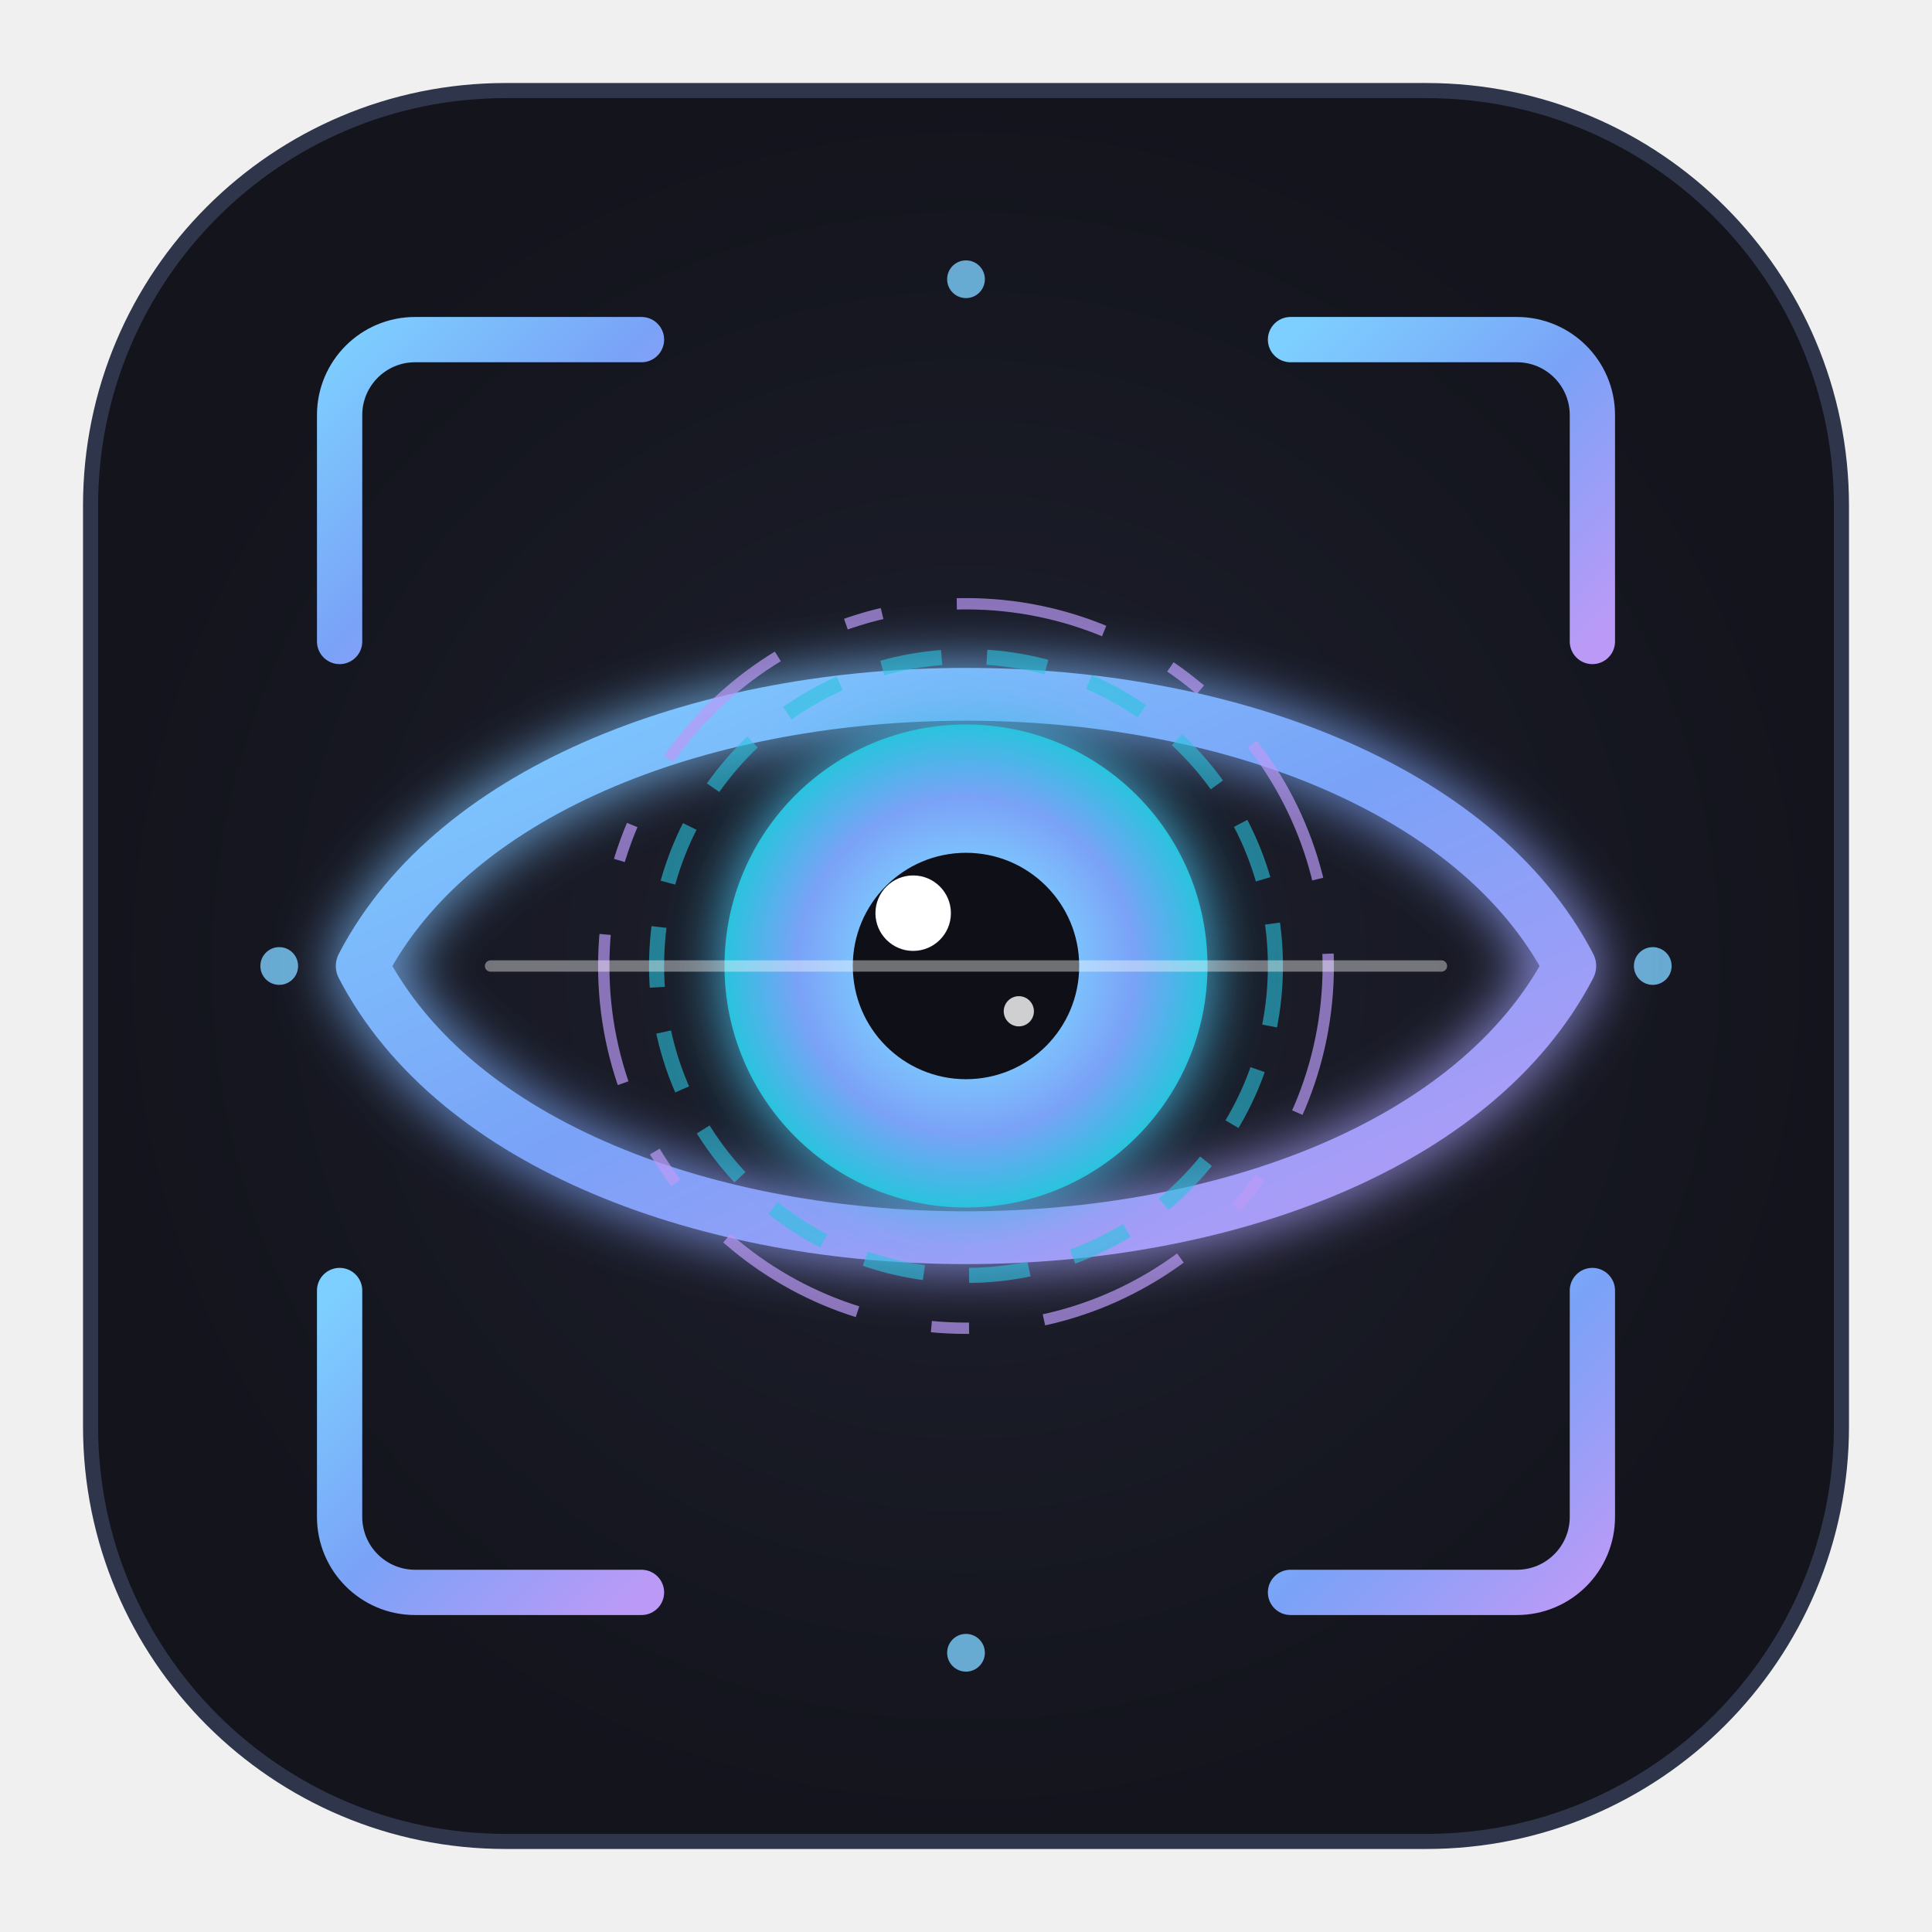
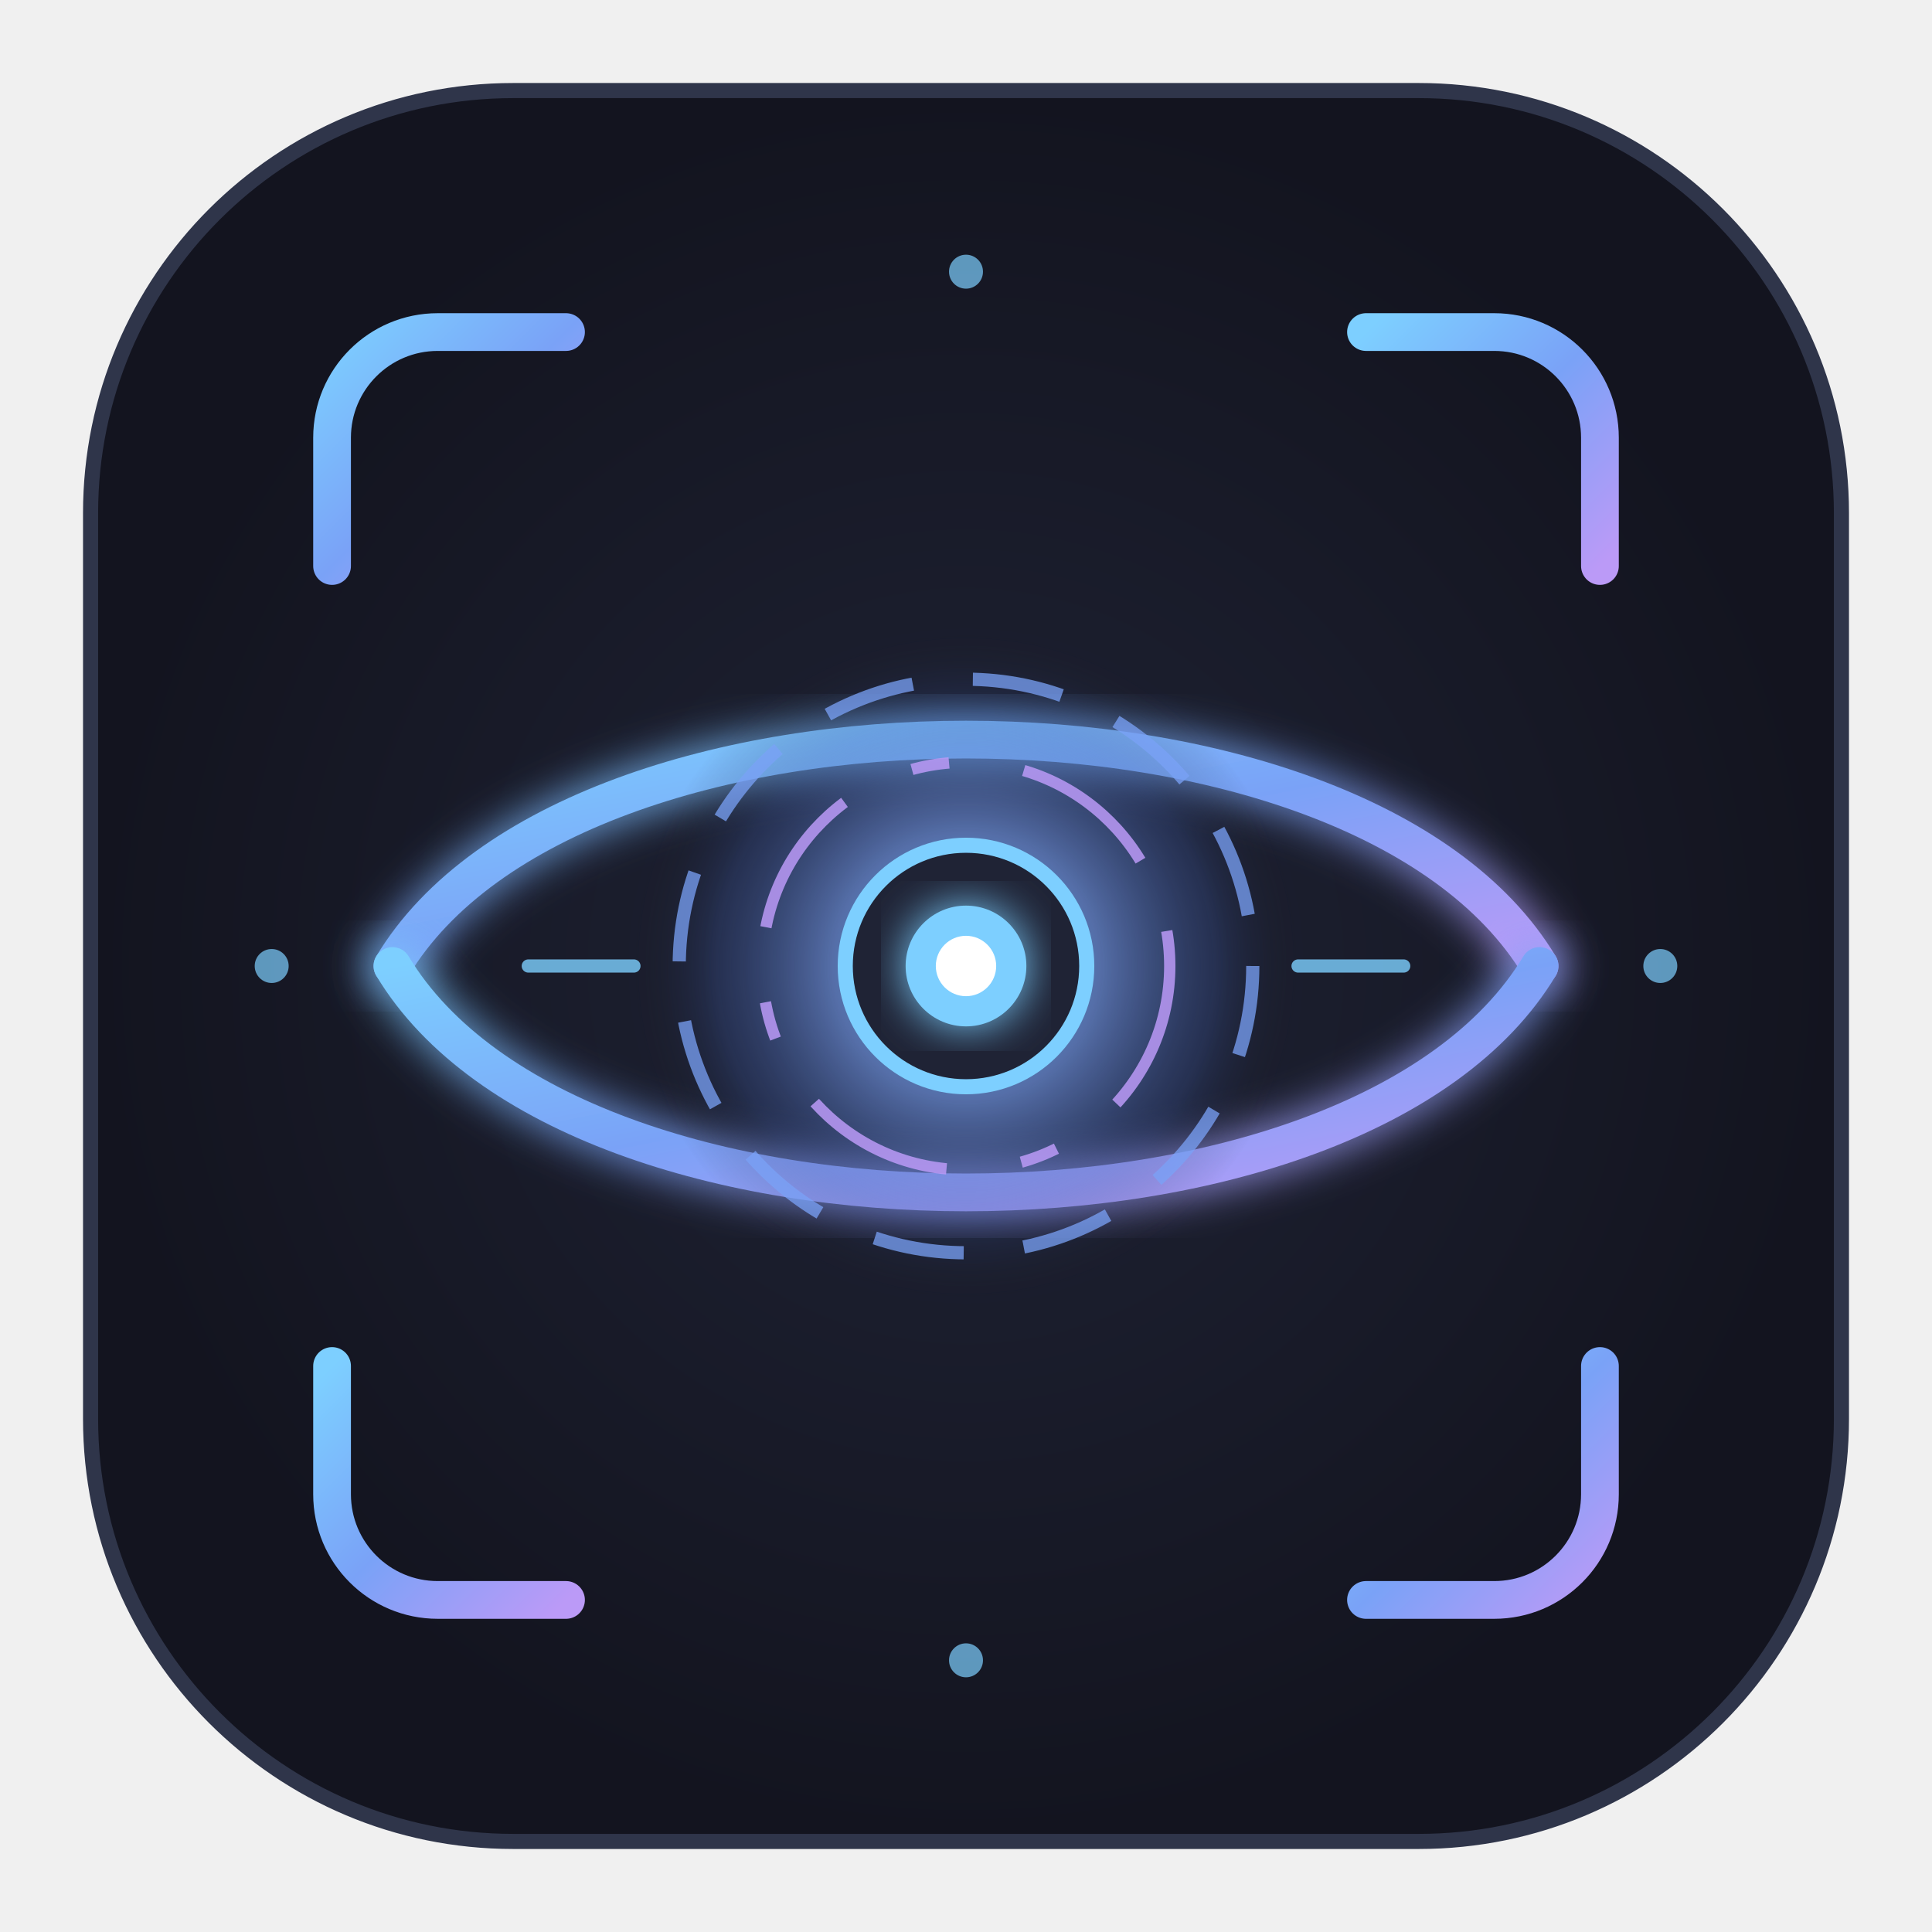
<svg xmlns="http://www.w3.org/2000/svg" viewBox="0 0 512 512" width="512" height="512">
  <defs>
    <radialGradient id="bgGrad" cx="50%" cy="50%" r="50%">
-       <stop offset="0%" stop-color="#1e202e" />
-       <stop offset="100%" stop-color="#13141c" />
+       <stop offset="0%" stop-color="#1f2335" />
+       <stop offset="100%" stop-color="#13141f" />
    </radialGradient>
    <linearGradient id="neonGlow" x1="0%" y1="0%" x2="100%" y2="100%">
      <stop offset="0%" stop-color="#7dcfff" />
      <stop offset="50%" stop-color="#7aa2f7" />
      <stop offset="100%" stop-color="#bb9af7" />
    </linearGradient>
-     <radialGradient id="irisGrad" cx="50%" cy="50%" r="50%">
-       <stop offset="0%" stop-color="#ffffff" />
-       <stop offset="35%" stop-color="#7dcfff" />
-       <stop offset="70%" stop-color="#7aa2f7" />
-       <stop offset="100%" stop-color="#2ac3de" />
+     <radialGradient id="lensGrad" cx="50%" cy="50%" r="50%">
+       <stop offset="0%" stop-color="#7dcfff" stop-opacity="0.9" />
+       <stop offset="40%" stop-color="#7aa2f7" stop-opacity="0.6" />
+       <stop offset="75%" stop-color="#3d59a1" stop-opacity="0.3" />
+       <stop offset="100%" stop-color="#16161e" stop-opacity="0" />
    </radialGradient>
-     <filter id="glow" x="-20%" y="-20%" width="140%" height="140%">
-       <feGaussianBlur stdDeviation="8" result="blur" />
+     <filter id="softGlow" x="-20%" y="-20%" width="140%" height="140%">
+       <feGaussianBlur stdDeviation="6" result="blur" />
      <feComposite in="SourceGraphic" in2="blur" operator="over" />
    </filter>
  </defs>
-   <rect x="24" y="24" width="464" height="464" rx="110" ry="110" fill="url(#bgGrad)" stroke="#2f354a" stroke-width="4" />
-   <path d="M 90 170 L 90 110 A 20 20 0 0 1 110 90 L 170 90" fill="none" stroke="url(#neonGlow)" stroke-width="12" stroke-linecap="round" />
-   <path d="M 342 90 L 402 90 A 20 20 0 0 1 422 110 L 422 170" fill="none" stroke="url(#neonGlow)" stroke-width="12" stroke-linecap="round" />
-   <path d="M 90 342 L 90 402 A 20 20 0 0 0 110 422 L 170 422" fill="none" stroke="url(#neonGlow)" stroke-width="12" stroke-linecap="round" />
-   <path d="M 342 422 L 402 422 A 20 20 0 0 0 422 402 L 422 342" fill="none" stroke="url(#neonGlow)" stroke-width="12" stroke-linecap="round" />
-   <circle cx="256" cy="74" r="5" fill="#7dcfff" opacity="0.8" />
-   <circle cx="256" cy="438" r="5" fill="#7dcfff" opacity="0.8" />
-   <circle cx="74" cy="256" r="5" fill="#7dcfff" opacity="0.8" />
-   <circle cx="438" cy="256" r="5" fill="#7dcfff" opacity="0.8" />
-   <path d="M 96 256 C 146 160, 366 160, 416 256 C 366 352, 146 352, 96 256 Z" fill="none" stroke="url(#neonGlow)" stroke-width="14" stroke-linejoin="round" stroke-linecap="round" filter="url(#glow)" />
-   <circle cx="256" cy="256" r="82" fill="none" stroke="#2ac3de" stroke-width="4" stroke-dasharray="16 12" opacity="0.6" />
-   <circle cx="256" cy="256" r="96" fill="none" stroke="#bb9af7" stroke-width="3" stroke-dasharray="40 20 10 20" opacity="0.7" />
-   <circle cx="256" cy="256" r="64" fill="url(#irisGrad)" filter="url(#glow)" />
-   <circle cx="256" cy="256" r="30" fill="#0f1017" />
-   <circle cx="242" cy="242" r="10" fill="#ffffff" />
-   <circle cx="270" cy="268" r="4" fill="#ffffff" opacity="0.8" />
-   <line x1="130" y1="256" x2="382" y2="256" stroke="#ffffff" stroke-width="3" opacity="0.4" stroke-linecap="round" />
+   <rect x="24" y="24" width="464" height="464" rx="112" ry="112" fill="url(#bgGrad)" stroke="#2f354a" stroke-width="4" />
+   <path d="M 88 150 L 88 116 A 28 28 0 0 1 116 88 L 150 88" fill="none" stroke="url(#neonGlow)" stroke-width="10" stroke-linecap="round" />
+   <path d="M 362 88 L 396 88 A 28 28 0 0 1 424 116 L 424 150" fill="none" stroke="url(#neonGlow)" stroke-width="10" stroke-linecap="round" />
+   <path d="M 88 362 L 88 396 A 28 28 0 0 0 116 424 L 150 424" fill="none" stroke="url(#neonGlow)" stroke-width="10" stroke-linecap="round" />
+   <path d="M 362 424 L 396 424 A 28 28 0 0 0 424 396 L 424 362" fill="none" stroke="url(#neonGlow)" stroke-width="10" stroke-linecap="round" />
+   <circle cx="256" cy="72" r="4.5" fill="#7dcfff" opacity="0.7" />
+   <circle cx="256" cy="440" r="4.5" fill="#7dcfff" opacity="0.7" />
+   <circle cx="72" cy="256" r="4.5" fill="#7dcfff" opacity="0.7" />
+   <circle cx="440" cy="256" r="4.5" fill="#7dcfff" opacity="0.7" />
+   <path d="M 104 256 C 152 176, 360 176, 408 256" fill="none" stroke="url(#neonGlow)" stroke-width="10" stroke-linecap="round" filter="url(#softGlow)" />
+   <path d="M 104 256 C 152 336, 360 336, 408 256" fill="none" stroke="url(#neonGlow)" stroke-width="10" stroke-linecap="round" filter="url(#softGlow)" />
+   <circle cx="256" cy="256" r="88" fill="url(#lensGrad)" />
+   <circle cx="256" cy="256" r="76" fill="none" stroke="#7aa2f7" stroke-width="3.5" stroke-dasharray="24 16" opacity="0.75" />
+   <circle cx="256" cy="256" r="54" fill="none" stroke="#bb9af7" stroke-width="3" stroke-dasharray="40 20 10 20" opacity="0.85" />
+   <circle cx="256" cy="256" r="32" fill="#1f2335" stroke="#7dcfff" stroke-width="4" />
+   <circle cx="256" cy="256" r="16" fill="#7dcfff" filter="url(#softGlow)" />
+   <circle cx="256" cy="256" r="8" fill="#ffffff" />
+   <line x1="140" y1="256" x2="168" y2="256" stroke="#7dcfff" stroke-width="3.5" stroke-linecap="round" opacity="0.8" />
+   <line x1="344" y1="256" x2="372" y2="256" stroke="#7dcfff" stroke-width="3.5" stroke-linecap="round" opacity="0.8" />
</svg>
